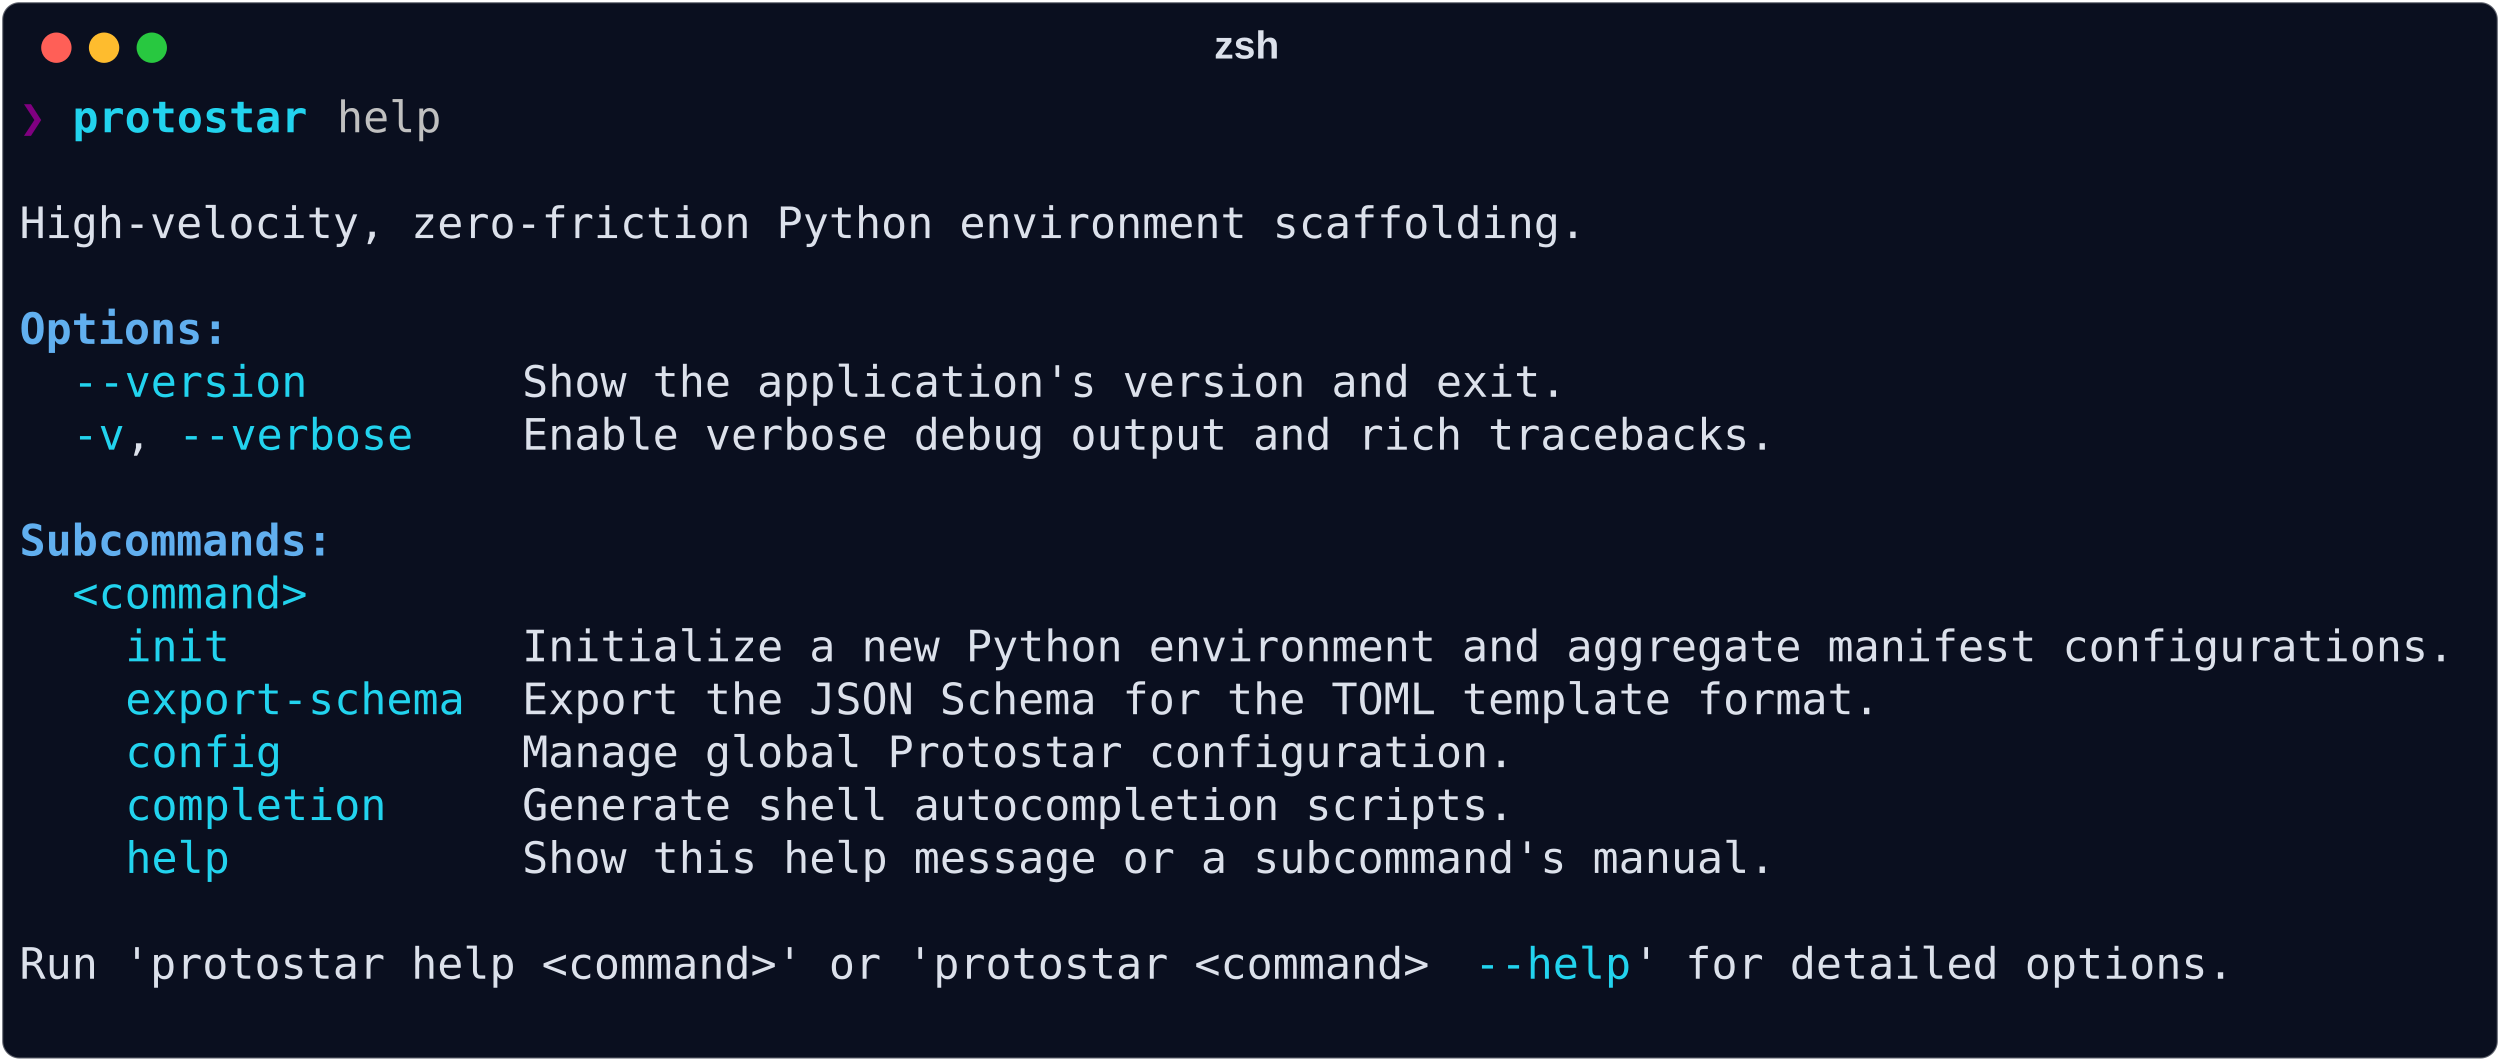
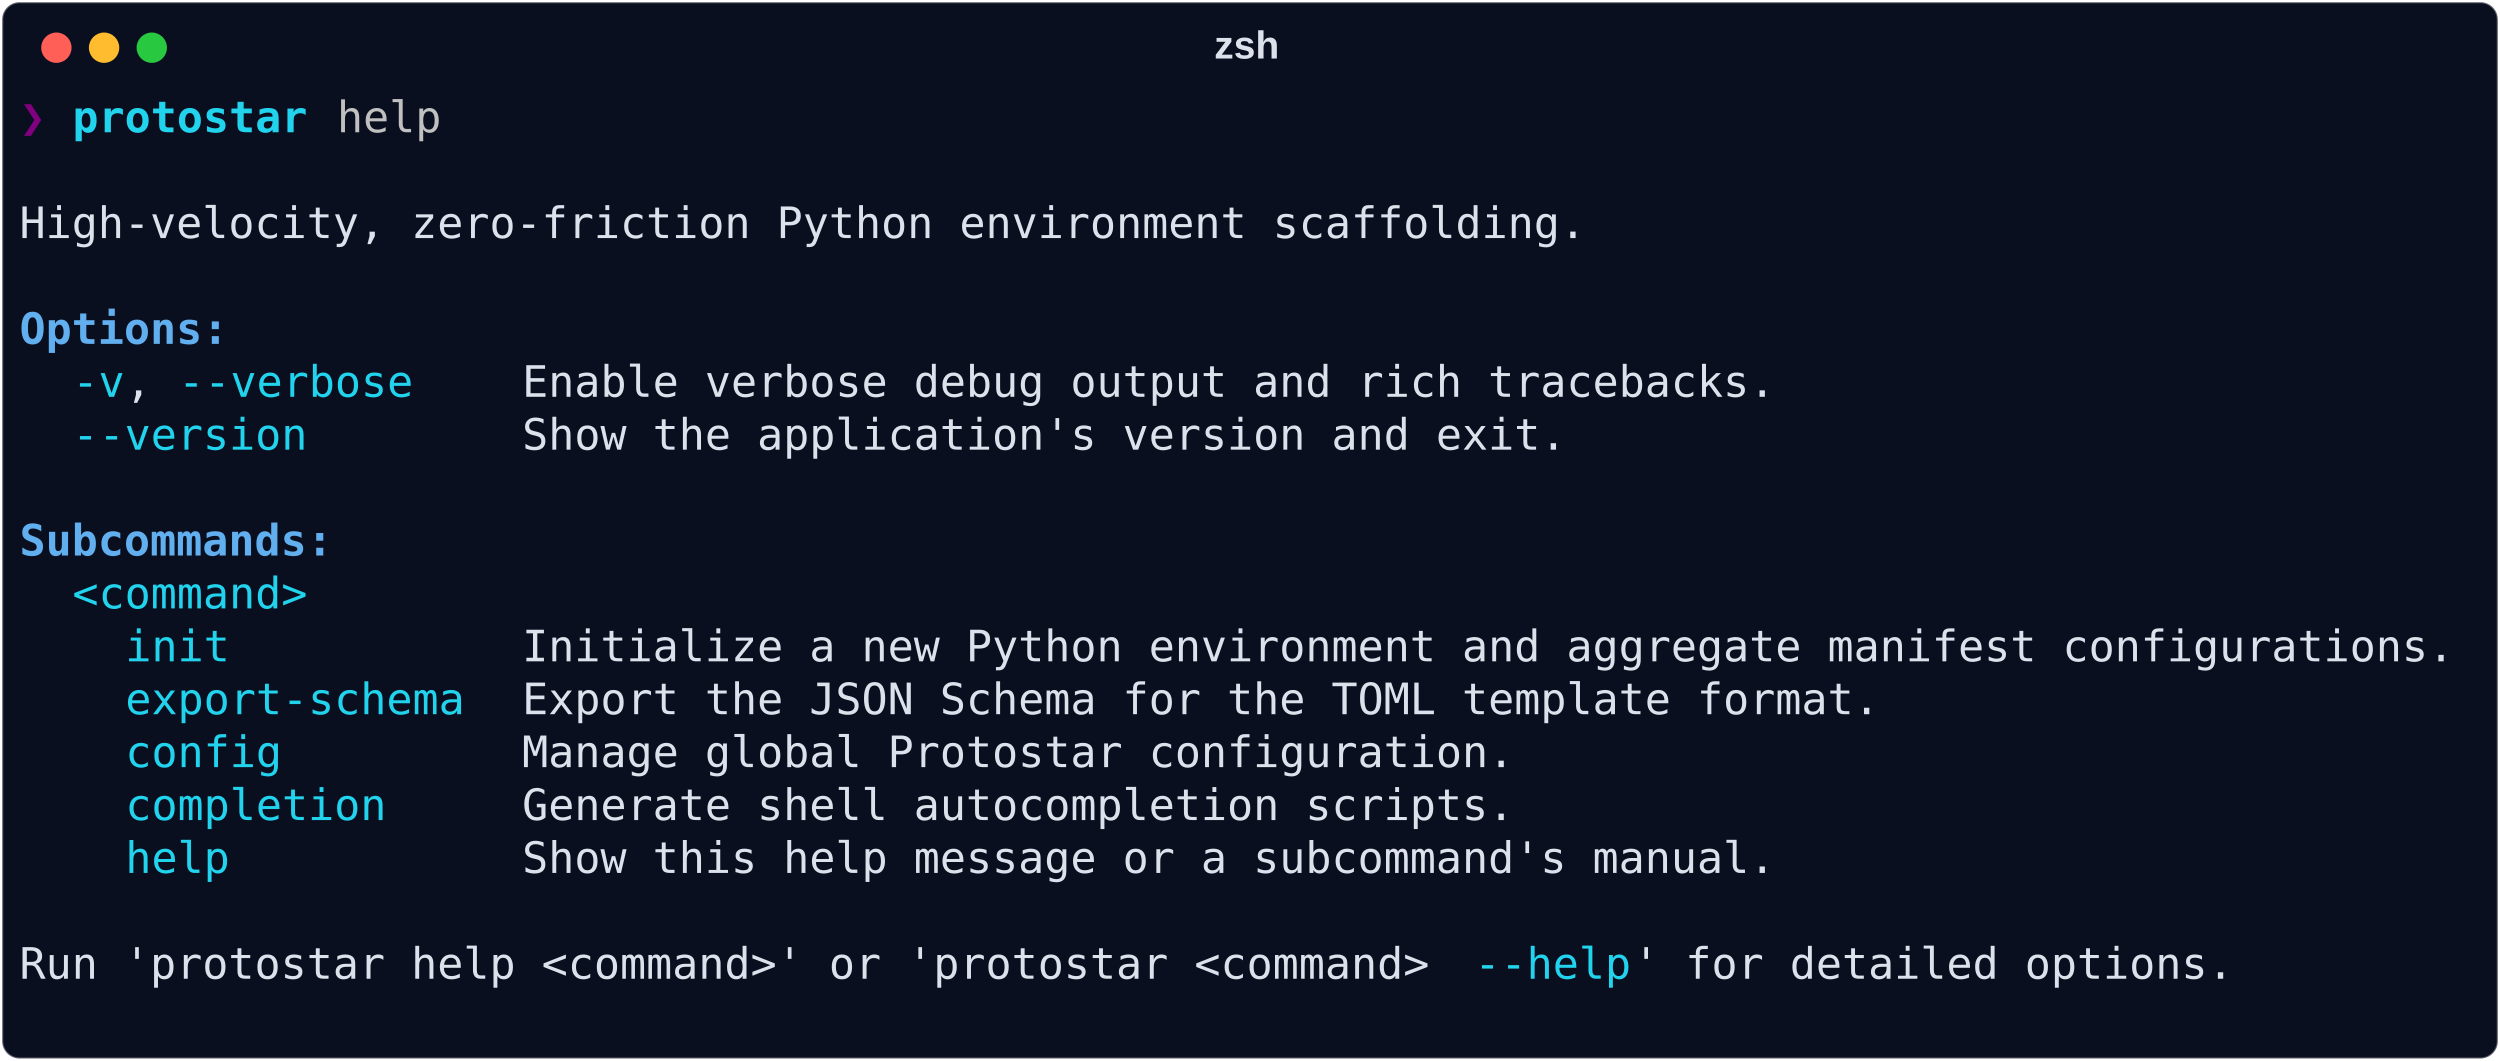
<svg xmlns="http://www.w3.org/2000/svg" class="rich-terminal" viewBox="0 0 1153 489.2">
  <style>

    @font-face {
        font-family: "Fira Code";
        src: local("FiraCode-Regular"),
                url("https://cdnjs.cloudflare.com/ajax/libs/firacode/6.2.0/woff2/FiraCode-Regular.woff2") format("woff2"),
                url("https://cdnjs.cloudflare.com/ajax/libs/firacode/6.2.0/woff/FiraCode-Regular.woff") format("woff");
        font-style: normal;
        font-weight: 400;
    }
    @font-face {
        font-family: "Fira Code";
        src: local("FiraCode-Bold"),
                url("https://cdnjs.cloudflare.com/ajax/libs/firacode/6.2.0/woff2/FiraCode-Bold.woff2") format("woff2"),
                url("https://cdnjs.cloudflare.com/ajax/libs/firacode/6.2.0/woff/FiraCode-Bold.woff") format("woff");
        font-style: bold;
        font-weight: 700;
    }

    .cli_help-matrix {
        font-family: Fira Code, monospace;
        font-size: 20px;
        line-height: 24.4px;
        font-variant-east-asian: full-width;
    }

    .cli_help-title {
        font-size: 18px;
        font-weight: bold;
        font-family: arial;
    }

    .cli_help-r1 { fill: #800080;font-weight: bold }
.cli_help-r2 { fill: #22d3ee;font-weight: bold }
.cli_help-r3 { fill: #c0c0c0 }
.cli_help-r4 { fill: #dce1eb }
.cli_help-r5 { fill: #61afef;font-weight: bold }
.cli_help-r6 { fill: #22d3ee }
    </style>
  <defs>
    <clipPath id="cli_help-clip-terminal">
      <rect x="0" y="0" width="1133.6" height="438.2" />
    </clipPath>
    <clipPath id="cli_help-line-0">
      <rect x="0" y="1.5" width="1134.6" height="24.65" />
    </clipPath>
    <clipPath id="cli_help-line-1">
      <rect x="0" y="25.9" width="1134.6" height="24.65" />
    </clipPath>
    <clipPath id="cli_help-line-2">
      <rect x="0" y="50.3" width="1134.6" height="24.65" />
    </clipPath>
    <clipPath id="cli_help-line-3">
      <rect x="0" y="74.7" width="1134.6" height="24.65" />
    </clipPath>
    <clipPath id="cli_help-line-4">
      <rect x="0" y="99.1" width="1134.6" height="24.65" />
    </clipPath>
    <clipPath id="cli_help-line-5">
      <rect x="0" y="123.5" width="1134.6" height="24.65" />
    </clipPath>
    <clipPath id="cli_help-line-6">
      <rect x="0" y="147.9" width="1134.6" height="24.65" />
    </clipPath>
    <clipPath id="cli_help-line-7">
      <rect x="0" y="172.3" width="1134.6" height="24.65" />
    </clipPath>
    <clipPath id="cli_help-line-8">
      <rect x="0" y="196.7" width="1134.6" height="24.65" />
    </clipPath>
    <clipPath id="cli_help-line-9">
      <rect x="0" y="221.1" width="1134.6" height="24.65" />
    </clipPath>
    <clipPath id="cli_help-line-10">
      <rect x="0" y="245.5" width="1134.6" height="24.65" />
    </clipPath>
    <clipPath id="cli_help-line-11">
      <rect x="0" y="269.9" width="1134.6" height="24.65" />
    </clipPath>
    <clipPath id="cli_help-line-12">
      <rect x="0" y="294.3" width="1134.6" height="24.65" />
    </clipPath>
    <clipPath id="cli_help-line-13">
      <rect x="0" y="318.7" width="1134.6" height="24.65" />
    </clipPath>
    <clipPath id="cli_help-line-14">
      <rect x="0" y="343.1" width="1134.6" height="24.65" />
    </clipPath>
    <clipPath id="cli_help-line-15">
      <rect x="0" y="367.5" width="1134.6" height="24.65" />
    </clipPath>
    <clipPath id="cli_help-line-16">
      <rect x="0" y="391.9" width="1134.6" height="24.65" />
    </clipPath>
  </defs>
  <rect fill="#0a0f1f" stroke="rgba(255,255,255,0.35)" stroke-width="1" x="1" y="1" width="1151" height="487.2" rx="8" />
  <text class="cli_help-title" fill="#dce1eb" text-anchor="middle" x="575" y="27">zsh</text>
  <g transform="translate(26,22)">
    <circle cx="0" cy="0" r="7" fill="#ff5f57" />
    <circle cx="22" cy="0" r="7" fill="#febc2e" />
    <circle cx="44" cy="0" r="7" fill="#28c840" />
  </g>
  <g transform="translate(9, 41)" clip-path="url(#cli_help-clip-terminal)">
    <g class="cli_help-matrix">
      <text class="cli_help-r1" x="0" y="20" textLength="24.4" clip-path="url(#cli_help-line-0)">❯ </text>
      <text class="cli_help-r2" x="24.4" y="20" textLength="122" clip-path="url(#cli_help-line-0)">protostar </text>
      <text class="cli_help-r3" x="146.4" y="20" textLength="48.8" clip-path="url(#cli_help-line-0)">help</text>
      <text class="cli_help-r4" x="1134.6" y="20" textLength="12.2" clip-path="url(#cli_help-line-0)">
</text>
      <text class="cli_help-r4" x="1134.6" y="44.4" textLength="12.2" clip-path="url(#cli_help-line-1)">
</text>
      <text class="cli_help-r4" x="0" y="68.8" textLength="732" clip-path="url(#cli_help-line-2)">High-velocity, zero-friction Python environment scaffolding.</text>
      <text class="cli_help-r4" x="1134.6" y="68.8" textLength="12.2" clip-path="url(#cli_help-line-2)">
</text>
      <text class="cli_help-r4" x="1134.6" y="93.2" textLength="12.2" clip-path="url(#cli_help-line-3)">
</text>
      <text class="cli_help-r5" x="0" y="117.6" textLength="97.6" clip-path="url(#cli_help-line-4)">Options:</text>
      <text class="cli_help-r4" x="1134.6" y="117.6" textLength="12.2" clip-path="url(#cli_help-line-4)">
</text>
-       <text class="cli_help-r6" x="24.4" y="142" textLength="109.8" clip-path="url(#cli_help-line-5)">--version</text>
-       <text class="cli_help-r4" x="231.8" y="142" textLength="488" clip-path="url(#cli_help-line-5)">Show the application's version and exit.</text>
+       <text class="cli_help-r6" x="24.4" y="142" textLength="24.4" clip-path="url(#cli_help-line-5)">-v</text>
+       <text class="cli_help-r4" x="48.8" y="142" textLength="24.4" clip-path="url(#cli_help-line-5)">, </text>
+       <text class="cli_help-r6" x="73.2" y="142" textLength="109.8" clip-path="url(#cli_help-line-5)">--verbose</text>
+       <text class="cli_help-r4" x="231.8" y="142" textLength="585.6" clip-path="url(#cli_help-line-5)">Enable verbose debug output and rich tracebacks.</text>
      <text class="cli_help-r4" x="1134.6" y="142" textLength="12.2" clip-path="url(#cli_help-line-5)">
</text>
-       <text class="cli_help-r6" x="24.4" y="166.4" textLength="24.4" clip-path="url(#cli_help-line-6)">-v</text>
-       <text class="cli_help-r4" x="48.8" y="166.4" textLength="24.4" clip-path="url(#cli_help-line-6)">, </text>
-       <text class="cli_help-r6" x="73.2" y="166.4" textLength="109.8" clip-path="url(#cli_help-line-6)">--verbose</text>
-       <text class="cli_help-r4" x="231.8" y="166.4" textLength="585.6" clip-path="url(#cli_help-line-6)">Enable verbose debug output and rich tracebacks.</text>
+       <text class="cli_help-r6" x="24.4" y="166.4" textLength="109.8" clip-path="url(#cli_help-line-6)">--version</text>
+       <text class="cli_help-r4" x="231.8" y="166.4" textLength="488" clip-path="url(#cli_help-line-6)">Show the application's version and exit.</text>
      <text class="cli_help-r4" x="1134.6" y="166.4" textLength="12.2" clip-path="url(#cli_help-line-6)">
</text>
      <text class="cli_help-r4" x="1134.6" y="190.8" textLength="12.2" clip-path="url(#cli_help-line-7)">
</text>
      <text class="cli_help-r5" x="0" y="215.2" textLength="146.4" clip-path="url(#cli_help-line-8)">Subcommands:</text>
      <text class="cli_help-r4" x="1134.6" y="215.2" textLength="12.2" clip-path="url(#cli_help-line-8)">
</text>
      <text class="cli_help-r6" x="24.4" y="239.6" textLength="109.8" clip-path="url(#cli_help-line-9)">&lt;command&gt;</text>
      <text class="cli_help-r4" x="1134.6" y="239.6" textLength="12.2" clip-path="url(#cli_help-line-9)">
</text>
      <text class="cli_help-r6" x="48.8" y="264" textLength="48.8" clip-path="url(#cli_help-line-10)">init</text>
      <text class="cli_help-r4" x="231.8" y="264" textLength="902.8" clip-path="url(#cli_help-line-10)">Initialize a new Python environment and aggregate manifest configurations.</text>
      <text class="cli_help-r4" x="1134.6" y="264" textLength="12.2" clip-path="url(#cli_help-line-10)">
</text>
      <text class="cli_help-r6" x="48.8" y="288.4" textLength="158.6" clip-path="url(#cli_help-line-11)">export-schema</text>
      <text class="cli_help-r4" x="231.8" y="288.4" textLength="634.4" clip-path="url(#cli_help-line-11)">Export the JSON Schema for the TOML template format.</text>
      <text class="cli_help-r4" x="1134.6" y="288.4" textLength="12.2" clip-path="url(#cli_help-line-11)">
</text>
      <text class="cli_help-r6" x="48.8" y="312.8" textLength="73.2" clip-path="url(#cli_help-line-12)">config</text>
      <text class="cli_help-r4" x="231.8" y="312.8" textLength="463.6" clip-path="url(#cli_help-line-12)">Manage global Protostar configuration.</text>
      <text class="cli_help-r4" x="1134.6" y="312.8" textLength="12.2" clip-path="url(#cli_help-line-12)">
</text>
      <text class="cli_help-r6" x="48.8" y="337.2" textLength="122" clip-path="url(#cli_help-line-13)">completion</text>
      <text class="cli_help-r4" x="231.8" y="337.2" textLength="463.6" clip-path="url(#cli_help-line-13)">Generate shell autocompletion scripts.</text>
      <text class="cli_help-r4" x="1134.6" y="337.2" textLength="12.2" clip-path="url(#cli_help-line-13)">
</text>
      <text class="cli_help-r6" x="48.8" y="361.6" textLength="48.8" clip-path="url(#cli_help-line-14)">help</text>
      <text class="cli_help-r4" x="231.8" y="361.6" textLength="585.6" clip-path="url(#cli_help-line-14)">Show this help message or a subcommand's manual.</text>
      <text class="cli_help-r4" x="1134.6" y="361.6" textLength="12.2" clip-path="url(#cli_help-line-14)">
</text>
      <text class="cli_help-r4" x="1134.6" y="386" textLength="12.2" clip-path="url(#cli_help-line-15)">
</text>
      <text class="cli_help-r4" x="0" y="410.4" textLength="671" clip-path="url(#cli_help-line-16)">Run 'protostar help &lt;command&gt;' or 'protostar &lt;command&gt; </text>
      <text class="cli_help-r6" x="671" y="410.4" textLength="73.2" clip-path="url(#cli_help-line-16)">--help</text>
      <text class="cli_help-r4" x="744.2" y="410.4" textLength="280.6" clip-path="url(#cli_help-line-16)">' for detailed options.</text>
      <text class="cli_help-r4" x="1134.6" y="410.4" textLength="12.2" clip-path="url(#cli_help-line-16)">
</text>
      <text class="cli_help-r4" x="1134.6" y="434.8" textLength="12.2" clip-path="url(#cli_help-line-17)">
</text>
    </g>
  </g>
</svg>
